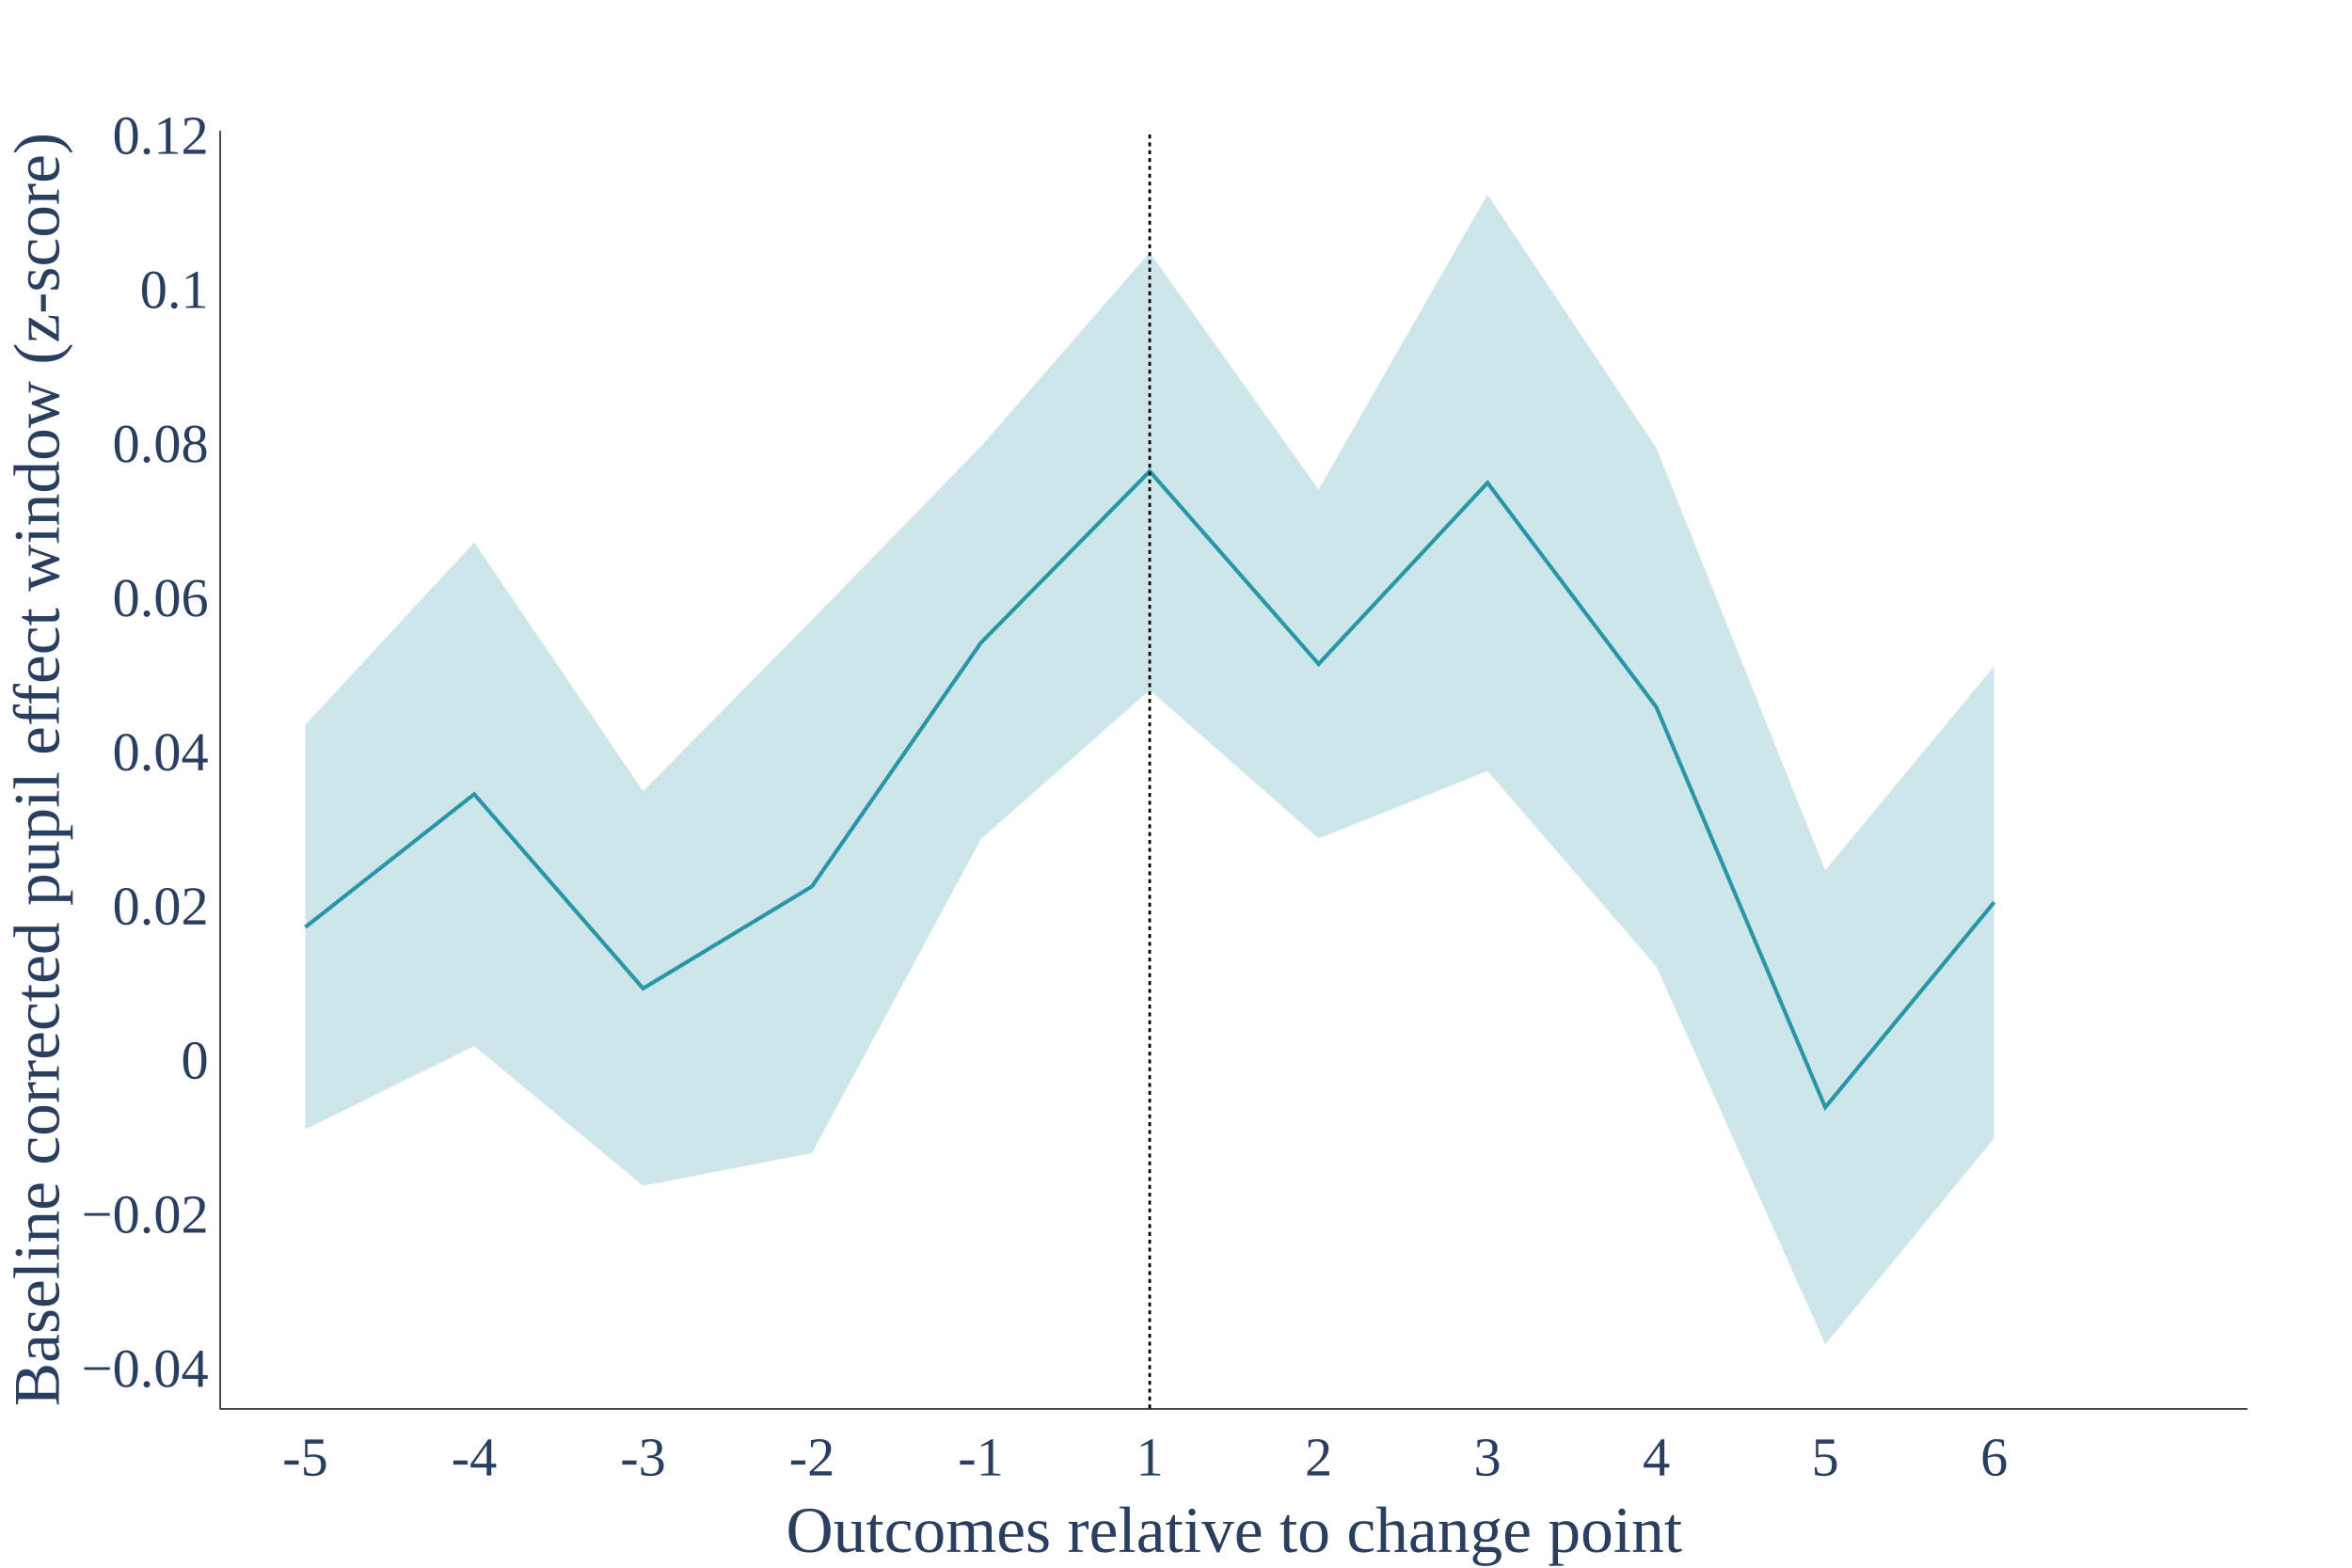
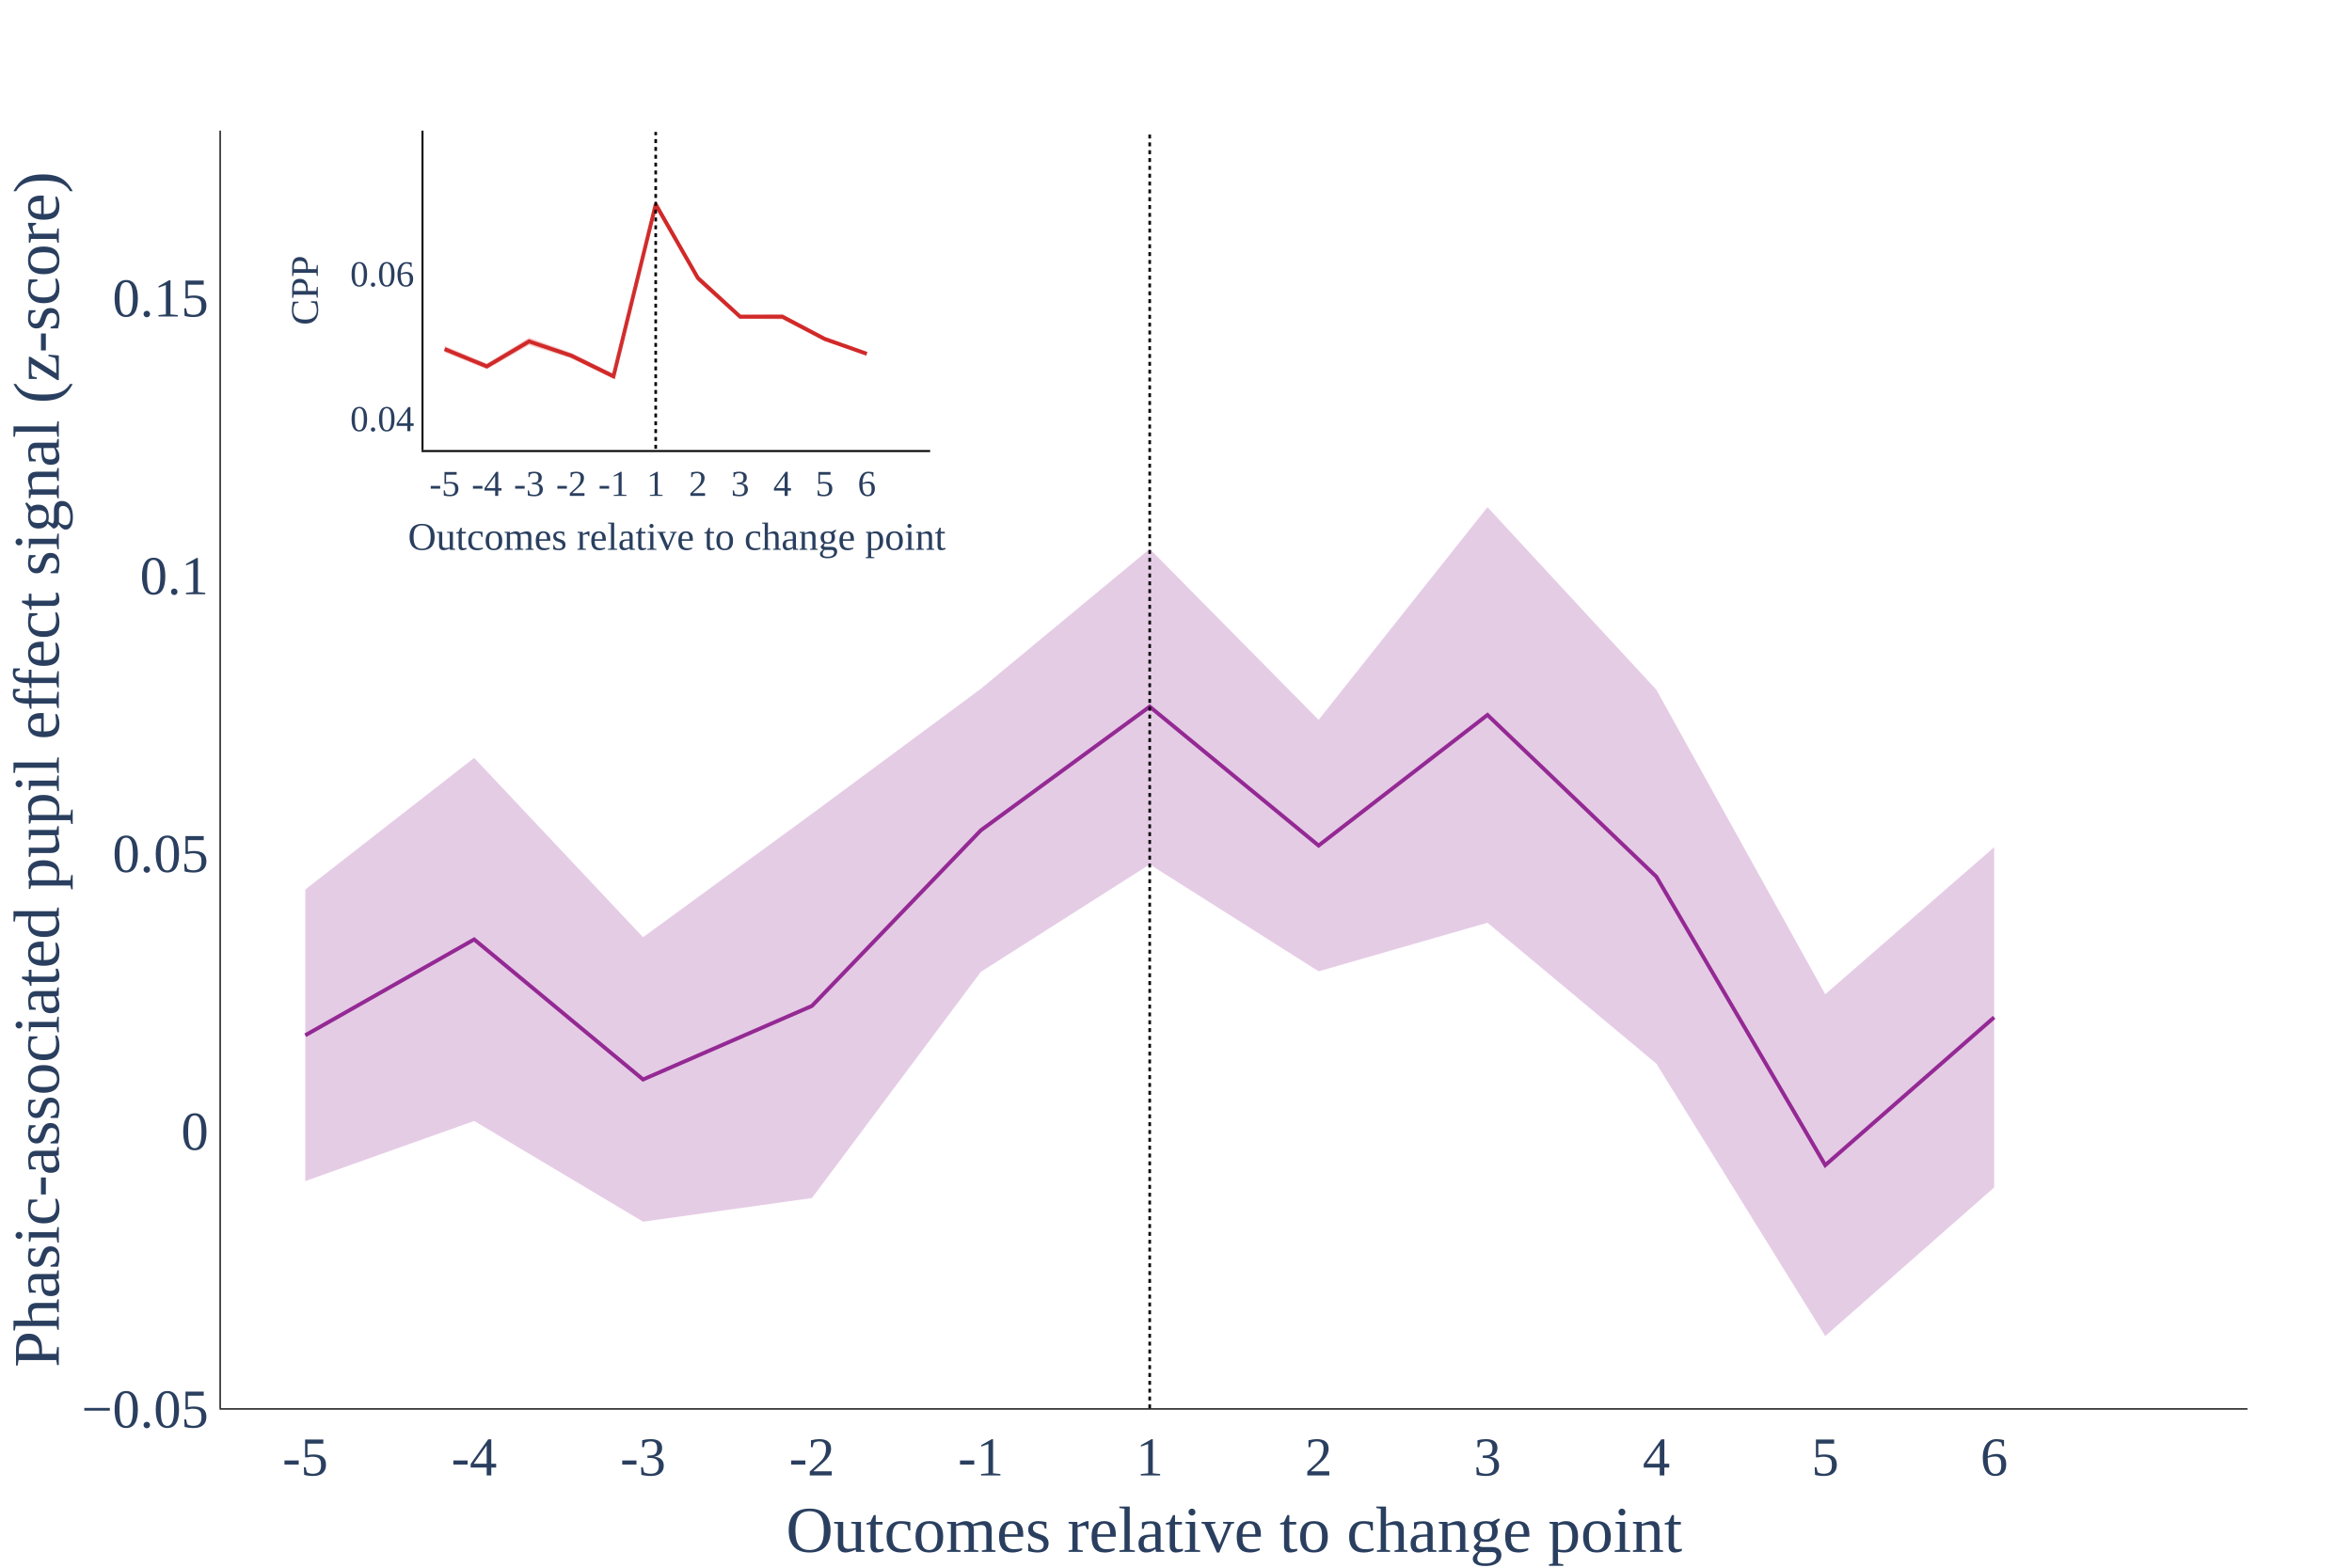
<svg xmlns="http://www.w3.org/2000/svg" class="main-svg" width="1800" height="1200" style="" viewBox="0 0 1800 1200">
  <rect x="0" y="0" width="1800" height="1200" style="fill: rgb(255, 255, 255); fill-opacity: 1;" />
-   <defs id="defs-8c29ef">
+   <defs id="defs-5107c9">
    <g class="clips">
-       <clipPath id="clip8c29efxyplot" class="plotclip">
+       <clipPath id="clip5107c9xyplot" class="plotclip">
        <rect width="1551" height="978" />
      </clipPath>
-       <clipPath class="axesclip" id="clip8c29efx">
+       <clipPath id="clip5107c9x2y2plot" class="plotclip">
+         <rect width="387.75" height="244.5" />
+       </clipPath>
+       <clipPath class="axesclip" id="clip5107c9x">
        <rect x="169" y="0" width="1551" height="1200" />
      </clipPath>
-       <clipPath class="axesclip" id="clip8c29efy">
+       <clipPath class="axesclip" id="clip5107c9y">
        <rect x="0" y="100" width="1800" height="978" />
      </clipPath>
-       <clipPath class="axesclip" id="clip8c29efxy">
+       <clipPath class="axesclip" id="clip5107c9xy">
        <rect x="169" y="100" width="1551" height="978" />
+       </clipPath>
+       <clipPath class="axesclip" id="clip5107c9y2">
+         <rect x="0" y="100" width="1800" height="244.5" />
+       </clipPath>
+       <clipPath class="axesclip" id="clip5107c9xy2">
+         <rect x="169" y="100" width="1551" height="244.5" />
+       </clipPath>
+       <clipPath class="axesclip" id="clip5107c9x2">
+         <rect x="324.1" y="0" width="387.75" height="1200" />
+       </clipPath>
+       <clipPath class="axesclip" id="clip5107c9x2y">
+         <rect x="324.1" y="100" width="387.75" height="978" />
+       </clipPath>
+       <clipPath class="axesclip" id="clip5107c9x2y2">
+         <rect x="324.1" y="100" width="387.75" height="244.5" />
      </clipPath>
    </g>
    <g class="gradients" />
    <g class="patterns" />
  </defs>
  <g class="bglayer">
    <rect class="bg" x="169" y="100" width="1551" height="978" style="fill: rgb(255, 255, 255); fill-opacity: 1; stroke-width: 0;" />
  </g>
  <g class="layer-below">
    <g class="imagelayer" />
    <g class="shapelayer" />
  </g>
  <g class="cartesianlayer">
    <g class="subplot xy">
      <g class="layer-subplot">
        <g class="shapelayer" />
        <g class="imagelayer" />
      </g>
      <g class="minor-gridlayer">
        <g class="x" />
        <g class="y" />
      </g>
      <g class="gridlayer">
        <g class="x">
          <path class="xgrid crisp" transform="translate(233.63,0)" d="M0,100v978" style="stroke: rgb(255, 255, 255); stroke-opacity: 1; stroke-width: 1px;" />
          <path class="xgrid crisp" transform="translate(362.88,0)" d="M0,100v978" style="stroke: rgb(255, 255, 255); stroke-opacity: 1; stroke-width: 1px;" />
          <path class="xgrid crisp" transform="translate(492.13,0)" d="M0,100v978" style="stroke: rgb(255, 255, 255); stroke-opacity: 1; stroke-width: 1px;" />
          <path class="xgrid crisp" transform="translate(621.38,0)" d="M0,100v978" style="stroke: rgb(255, 255, 255); stroke-opacity: 1; stroke-width: 1px;" />
          <path class="xgrid crisp" transform="translate(750.63,0)" d="M0,100v978" style="stroke: rgb(255, 255, 255); stroke-opacity: 1; stroke-width: 1px;" />
          <path class="xgrid crisp" transform="translate(1009.13,0)" d="M0,100v978" style="stroke: rgb(255, 255, 255); stroke-opacity: 1; stroke-width: 1px;" />
          <path class="xgrid crisp" transform="translate(1138.38,0)" d="M0,100v978" style="stroke: rgb(255, 255, 255); stroke-opacity: 1; stroke-width: 1px;" />
          <path class="xgrid crisp" transform="translate(1267.63,0)" d="M0,100v978" style="stroke: rgb(255, 255, 255); stroke-opacity: 1; stroke-width: 1px;" />
          <path class="xgrid crisp" transform="translate(1396.88,0)" d="M0,100v978" style="stroke: rgb(255, 255, 255); stroke-opacity: 1; stroke-width: 1px;" />
          <path class="xgrid crisp" transform="translate(1526.13,0)" d="M0,100v978" style="stroke: rgb(255, 255, 255); stroke-opacity: 1; stroke-width: 1px;" />
        </g>
        <g class="y">
-           <path class="ygrid crisp" transform="translate(0,1046.83)" d="M169,0h1551" style="stroke: rgb(255, 255, 255); stroke-opacity: 1; stroke-width: 1px;" />
-           <path class="ygrid crisp" transform="translate(0,928.85)" d="M169,0h1551" style="stroke: rgb(255, 255, 255); stroke-opacity: 1; stroke-width: 1px;" />
-           <path class="ygrid crisp" transform="translate(0,692.9)" d="M169,0h1551" style="stroke: rgb(255, 255, 255); stroke-opacity: 1; stroke-width: 1px;" />
-           <path class="ygrid crisp" transform="translate(0,574.93)" d="M169,0h1551" style="stroke: rgb(255, 255, 255); stroke-opacity: 1; stroke-width: 1px;" />
-           <path class="ygrid crisp" transform="translate(0,456.95)" d="M169,0h1551" style="stroke: rgb(255, 255, 255); stroke-opacity: 1; stroke-width: 1px;" />
-           <path class="ygrid crisp" transform="translate(0,338.97)" d="M169,0h1551" style="stroke: rgb(255, 255, 255); stroke-opacity: 1; stroke-width: 1px;" />
-           <path class="ygrid crisp" transform="translate(0,221)" d="M169,0h1551" style="stroke: rgb(255, 255, 255); stroke-opacity: 1; stroke-width: 1px;" />
-           <path class="ygrid crisp" transform="translate(0,103.02)" d="M169,0h1551" style="stroke: rgb(255, 255, 255); stroke-opacity: 1; stroke-width: 1px;" />
+           <path class="ygrid crisp" transform="translate(0,652.78)" d="M169,0h1551" style="stroke: rgb(255, 255, 255); stroke-opacity: 1; stroke-width: 1px;" />
+           <path class="ygrid crisp" transform="translate(0,440.17)" d="M169,0h1551" style="stroke: rgb(255, 255, 255); stroke-opacity: 1; stroke-width: 1px;" />
+           <path class="ygrid crisp" transform="translate(0,227.57)" d="M169,0h1551" style="stroke: rgb(255, 255, 255); stroke-opacity: 1; stroke-width: 1px;" />
        </g>
      </g>
      <g class="zerolinelayer">
        <path class="xzl zl crisp" transform="translate(879.88,0)" d="M0,100v978" style="stroke: rgb(255, 255, 255); stroke-opacity: 1; stroke-width: 2px;" />
-         <path class="yzl zl crisp" transform="translate(0,810.88)" d="M169,0h1551" style="stroke: rgb(255, 255, 255); stroke-opacity: 1; stroke-width: 2px;" />
+         <path class="yzl zl crisp" transform="translate(0,865.39)" d="M169,0h1551" style="stroke: rgb(255, 255, 255); stroke-opacity: 1; stroke-width: 2px;" />
      </g>
      <g class="layer-between">
        <g class="shapelayer" />
        <g class="imagelayer" />
      </g>
      <path class="xlines-below" />
      <path class="ylines-below" />
      <g class="overlines-below" />
      <g class="xaxislayer-below" />
      <g class="yaxislayer-below" />
      <g class="overaxes-below" />
      <g class="overplot">
-         <g class="xy" transform="translate(169,100)" clip-path="url(#clip8c29efxyplot)">
+         <g class="xy" transform="translate(169,100)" clip-path="url(#clip5107c9xyplot)">
          <g class="scatterlayer mlayer">
-             <g class="trace scatter tracee9c4cf" style="stroke-miterlimit: 2; opacity: 1;">
+             <g class="trace scatter trace3ac93e" style="stroke-miterlimit: 2; opacity: 1;">
              <g class="fills">
                <g>
-                   <path class="js-fill" d="M64.63,764.51L193.88,700.7L323.13,807.65L452.38,782.55L581.63,542.37L710.88,428.22L840.13,541.79L969.38,490.2L1098.63,639.85L1227.88,929.1L1357.13,771.26L1357.13,409.99L1227.88,566.14L1098.63,242.82L969.38,48.9L840.13,274.74L710.88,93.24L581.63,241.8L452.38,374.53L323.13,505.6L193.88,315.15L64.63,454.91Z" style="fill: rgb(0, 130, 150); fill-opacity: 0.2; stroke-width: 0;" />
+                   <path class="js-fill" d="M64.63,804.05L193.88,758.05L323.13,835.15L452.38,817.06L581.63,643.92L710.88,561.64L840.13,643.5L969.38,606.31L1098.63,714.19L1227.88,922.7L1357.13,808.92L1357.13,548.49L1227.88,661.06L1098.63,427.99L969.38,288.2L840.13,451L710.88,320.16L581.63,427.25L452.38,522.93L323.13,617.42L193.88,480.13L64.63,580.88Z" style="fill: rgb(128, 0, 128); fill-opacity: 0.2; stroke-width: 0;" />
                </g>
              </g>
              <g class="errorbars" />
              <g class="lines">
-                 <path class="js-line" d="M64.63,764.51L193.88,700.7L323.13,807.65L452.38,782.55L581.63,542.37L710.88,428.22L840.13,541.79L969.38,490.2L1098.63,639.85L1227.88,929.1L1357.13,771.26L1357.13,409.99L1227.88,566.14L1098.63,242.82L969.38,48.9L840.13,274.74L710.88,93.24L581.63,241.8L452.38,374.53L323.13,505.6L193.88,315.15L64.63,454.91" style="vector-effect: none; fill: none; stroke: rgb(255, 255, 255); stroke-opacity: 0; stroke-width: 2px; opacity: 1;" />
+                 <path class="js-line" d="M64.63,804.05L193.88,758.05L323.13,835.15L452.38,817.06L581.63,643.92L710.88,561.64L840.13,643.5L969.38,606.31L1098.63,714.19L1227.88,922.7L1357.13,808.92L1357.13,548.49L1227.88,661.06L1098.63,427.99L969.38,288.2L840.13,451L710.88,320.16L581.63,427.25L452.38,522.93L323.13,617.42L193.88,480.13L64.63,580.88" style="vector-effect: none; fill: none; stroke: rgb(255, 255, 255); stroke-opacity: 0; stroke-width: 2px; opacity: 1;" />
              </g>
              <g class="points" />
              <g class="text" />
            </g>
-             <g class="trace scatter tracec62add" style="stroke-miterlimit: 2; opacity: 1;">
+             <g class="trace scatter trace0d5159" style="stroke-miterlimit: 2; opacity: 1;">
              <g class="fills" />
              <g class="errorbars" />
              <g class="lines">
-                 <path class="js-line" d="M64.63,609.71L193.88,507.92L323.13,656.63L452.38,578.54L581.63,392.08L710.88,260.73L840.13,408.26L969.38,269.55L1098.63,441.33L1227.88,747.62L1357.13,590.62" style="vector-effect: none; fill: none; stroke: rgb(0, 130, 150); stroke-opacity: 0.8; stroke-width: 3px; opacity: 1;" />
+                 <path class="js-line" d="M64.63,692.46L193.88,619.09L323.13,726.29L452.38,670L581.63,535.59L710.88,440.9L840.13,547.25L969.38,447.26L1098.63,571.09L1227.88,791.88L1357.13,678.71" style="vector-effect: none; fill: none; stroke: rgb(128, 0, 128); stroke-opacity: 0.8; stroke-width: 3px; opacity: 1;" />
              </g>
              <g class="points" />
              <g class="text" />
            </g>
          </g>
        </g>
      </g>
      <path class="xlines-above crisp" d="M168,1078.5H1720" style="fill: none; stroke-width: 1px; stroke: rgb(0, 0, 0); stroke-opacity: 1;" />
      <path class="ylines-above crisp" d="M168.5,100V1078" style="fill: none; stroke-width: 1px; stroke: rgb(0, 0, 0); stroke-opacity: 1;" />
      <g class="overlines-above" />
      <g class="xaxislayer-above">
        <g class="xtick">
          <text text-anchor="middle" x="0" y="1129.4" transform="translate(233.63,0)" style="font-family: 'Times New Roman'; font-size: 42px; fill: rgb(42, 63, 95); fill-opacity: 1; white-space: pre; opacity: 1;">-5</text>
        </g>
        <g class="xtick">
          <text text-anchor="middle" x="0" y="1129.4" style="font-family: 'Times New Roman'; font-size: 42px; fill: rgb(42, 63, 95); fill-opacity: 1; white-space: pre; opacity: 1;" transform="translate(362.88,0)">-4</text>
        </g>
        <g class="xtick">
          <text text-anchor="middle" x="0" y="1129.4" style="font-family: 'Times New Roman'; font-size: 42px; fill: rgb(42, 63, 95); fill-opacity: 1; white-space: pre; opacity: 1;" transform="translate(492.13,0)">-3</text>
        </g>
        <g class="xtick">
          <text text-anchor="middle" x="0" y="1129.4" style="font-family: 'Times New Roman'; font-size: 42px; fill: rgb(42, 63, 95); fill-opacity: 1; white-space: pre; opacity: 1;" transform="translate(621.38,0)">-2</text>
        </g>
        <g class="xtick">
          <text text-anchor="middle" x="0" y="1129.4" style="font-family: 'Times New Roman'; font-size: 42px; fill: rgb(42, 63, 95); fill-opacity: 1; white-space: pre; opacity: 1;" transform="translate(750.63,0)">-1</text>
        </g>
        <g class="xtick">
          <text text-anchor="middle" x="0" y="1129.4" style="font-family: 'Times New Roman'; font-size: 42px; fill: rgb(42, 63, 95); fill-opacity: 1; white-space: pre; opacity: 1;" transform="translate(879.88,0)">1</text>
        </g>
        <g class="xtick">
          <text text-anchor="middle" x="0" y="1129.4" style="font-family: 'Times New Roman'; font-size: 42px; fill: rgb(42, 63, 95); fill-opacity: 1; white-space: pre; opacity: 1;" transform="translate(1009.13,0)">2</text>
        </g>
        <g class="xtick">
          <text text-anchor="middle" x="0" y="1129.4" style="font-family: 'Times New Roman'; font-size: 42px; fill: rgb(42, 63, 95); fill-opacity: 1; white-space: pre; opacity: 1;" transform="translate(1138.38,0)">3</text>
        </g>
        <g class="xtick">
          <text text-anchor="middle" x="0" y="1129.4" style="font-family: 'Times New Roman'; font-size: 42px; fill: rgb(42, 63, 95); fill-opacity: 1; white-space: pre; opacity: 1;" transform="translate(1267.63,0)">4</text>
        </g>
        <g class="xtick">
          <text text-anchor="middle" x="0" y="1129.4" style="font-family: 'Times New Roman'; font-size: 42px; fill: rgb(42, 63, 95); fill-opacity: 1; white-space: pre; opacity: 1;" transform="translate(1396.88,0)">5</text>
        </g>
        <g class="xtick">
          <text text-anchor="middle" x="0" y="1129.4" style="font-family: 'Times New Roman'; font-size: 42px; fill: rgb(42, 63, 95); fill-opacity: 1; white-space: pre; opacity: 1;" transform="translate(1526.13,0)">6</text>
        </g>
      </g>
      <g class="yaxislayer-above">
        <g class="ytick">
-           <text text-anchor="end" x="159.6" y="14.7" transform="translate(0,1046.83)" style="font-family: 'Times New Roman'; font-size: 42px; fill: rgb(42, 63, 95); fill-opacity: 1; white-space: pre; opacity: 1;">−0.04</text>
-         </g>
-         <g class="ytick">
-           <text text-anchor="end" x="159.6" y="14.7" style="font-family: 'Times New Roman'; font-size: 42px; fill: rgb(42, 63, 95); fill-opacity: 1; white-space: pre; opacity: 1;" transform="translate(0,928.85)">−0.02</text>
-         </g>
-         <g class="ytick">
-           <text text-anchor="end" x="159.6" y="14.7" style="font-family: 'Times New Roman'; font-size: 42px; fill: rgb(42, 63, 95); fill-opacity: 1; white-space: pre; opacity: 1;" transform="translate(0,810.88)">0</text>
-         </g>
-         <g class="ytick">
-           <text text-anchor="end" x="159.6" y="14.7" style="font-family: 'Times New Roman'; font-size: 42px; fill: rgb(42, 63, 95); fill-opacity: 1; white-space: pre; opacity: 1;" transform="translate(0,692.9)">0.02</text>
-         </g>
-         <g class="ytick">
-           <text text-anchor="end" x="159.6" y="14.7" style="font-family: 'Times New Roman'; font-size: 42px; fill: rgb(42, 63, 95); fill-opacity: 1; white-space: pre; opacity: 1;" transform="translate(0,574.93)">0.04</text>
-         </g>
-         <g class="ytick">
-           <text text-anchor="end" x="159.6" y="14.7" style="font-family: 'Times New Roman'; font-size: 42px; fill: rgb(42, 63, 95); fill-opacity: 1; white-space: pre; opacity: 1;" transform="translate(0,456.95)">0.06</text>
-         </g>
-         <g class="ytick">
-           <text text-anchor="end" x="159.6" y="14.7" style="font-family: 'Times New Roman'; font-size: 42px; fill: rgb(42, 63, 95); fill-opacity: 1; white-space: pre; opacity: 1;" transform="translate(0,338.97)">0.08</text>
-         </g>
-         <g class="ytick">
-           <text text-anchor="end" x="159.6" y="14.7" style="font-family: 'Times New Roman'; font-size: 42px; fill: rgb(42, 63, 95); fill-opacity: 1; white-space: pre; opacity: 1;" transform="translate(0,221)">0.1</text>
-         </g>
-         <g class="ytick">
-           <text text-anchor="end" x="159.6" y="14.7" style="font-family: 'Times New Roman'; font-size: 42px; fill: rgb(42, 63, 95); fill-opacity: 1; white-space: pre; opacity: 1;" transform="translate(0,103.02)">0.12</text>
+           <text text-anchor="end" x="159.6" y="14.7" transform="translate(0,1078)" style="font-family: 'Times New Roman'; font-size: 42px; fill: rgb(42, 63, 95); fill-opacity: 1; white-space: pre; opacity: 1;">−0.05</text>
+         </g>
+         <g class="ytick">
+           <text text-anchor="end" x="159.6" y="14.7" style="font-family: 'Times New Roman'; font-size: 42px; fill: rgb(42, 63, 95); fill-opacity: 1; white-space: pre; opacity: 1;" transform="translate(0,865.39)">0</text>
+         </g>
+         <g class="ytick">
+           <text text-anchor="end" x="159.6" y="14.7" style="font-family: 'Times New Roman'; font-size: 42px; fill: rgb(42, 63, 95); fill-opacity: 1; white-space: pre; opacity: 1;" transform="translate(0,652.78)">0.05</text>
+         </g>
+         <g class="ytick">
+           <text text-anchor="end" x="159.6" y="14.7" style="font-family: 'Times New Roman'; font-size: 42px; fill: rgb(42, 63, 95); fill-opacity: 1; white-space: pre; opacity: 1;" transform="translate(0,440.17)">0.1</text>
+         </g>
+         <g class="ytick">
+           <text text-anchor="end" x="159.6" y="14.7" style="font-family: 'Times New Roman'; font-size: 42px; fill: rgb(42, 63, 95); fill-opacity: 1; white-space: pre; opacity: 1;" transform="translate(0,227.57)">0.15</text>
+         </g>
+       </g>
+       <g class="overaxes-above" />
+     </g>
+     <g class="subplot x2y2">
+       <rect class="bg" x="324.1" y="100" width="387.75" height="244.5" style="fill: rgb(255, 255, 255); fill-opacity: 1; stroke-width: 0;" />
+       <g class="layer-subplot">
+         <g class="shapelayer" />
+         <g class="imagelayer" />
+       </g>
+       <g class="minor-gridlayer">
+         <g class="x2" />
+         <g class="y2" />
+       </g>
+       <g class="gridlayer">
+         <g class="x2">
+           <path class="x2grid crisp" transform="translate(340.26,0)" d="M0,100v244.5" style="stroke: rgb(255, 255, 255); stroke-opacity: 1; stroke-width: 1px;" />
+           <path class="x2grid crisp" transform="translate(372.57,0)" d="M0,100v244.5" style="stroke: rgb(255, 255, 255); stroke-opacity: 1; stroke-width: 1px;" />
+           <path class="x2grid crisp" transform="translate(404.88,0)" d="M0,100v244.5" style="stroke: rgb(255, 255, 255); stroke-opacity: 1; stroke-width: 1px;" />
+           <path class="x2grid crisp" transform="translate(437.19,0)" d="M0,100v244.5" style="stroke: rgb(255, 255, 255); stroke-opacity: 1; stroke-width: 1px;" />
+           <path class="x2grid crisp" transform="translate(469.51,0)" d="M0,100v244.5" style="stroke: rgb(255, 255, 255); stroke-opacity: 1; stroke-width: 1px;" />
+           <path class="x2grid crisp" transform="translate(534.13,0)" d="M0,100v244.5" style="stroke: rgb(255, 255, 255); stroke-opacity: 1; stroke-width: 1px;" />
+           <path class="x2grid crisp" transform="translate(566.44,0)" d="M0,100v244.5" style="stroke: rgb(255, 255, 255); stroke-opacity: 1; stroke-width: 1px;" />
+           <path class="x2grid crisp" transform="translate(598.76,0)" d="M0,100v244.5" style="stroke: rgb(255, 255, 255); stroke-opacity: 1; stroke-width: 1px;" />
+           <path class="x2grid crisp" transform="translate(631.07,0)" d="M0,100v244.5" style="stroke: rgb(255, 255, 255); stroke-opacity: 1; stroke-width: 1px;" />
+           <path class="x2grid crisp" transform="translate(663.38,0)" d="M0,100v244.5" style="stroke: rgb(255, 255, 255); stroke-opacity: 1; stroke-width: 1px;" />
+         </g>
+         <g class="y2">
+           <path class="y2grid crisp" transform="translate(0,320.24)" d="M324.1,0h387.75" style="stroke: rgb(255, 255, 255); stroke-opacity: 1; stroke-width: 1px;" />
+           <path class="y2grid crisp" transform="translate(0,209.38)" d="M324.1,0h387.75" style="stroke: rgb(255, 255, 255); stroke-opacity: 1; stroke-width: 1px;" />
+         </g>
+       </g>
+       <g class="zerolinelayer">
+         <path class="x2zl zl crisp" transform="translate(501.82,0)" d="M0,100v244.5" style="stroke: rgb(255, 255, 255); stroke-opacity: 1; stroke-width: 2px;" />
+       </g>
+       <g class="layer-between">
+         <g class="shapelayer" />
+         <g class="imagelayer" />
+       </g>
+       <path class="xlines-below" />
+       <path class="ylines-below" />
+       <g class="overlines-below" />
+       <g class="xaxislayer-below" />
+       <g class="yaxislayer-below" />
+       <g class="overaxes-below" />
+       <g class="overplot">
+         <g class="x2y2" transform="translate(324.1,100)" clip-path="url(#clip5107c9x2y2plot)">
+           <g class="scatterlayer mlayer">
+             <g class="trace scatter traced13685" style="stroke-miterlimit: 2; opacity: 1;">
+               <g class="fills" />
+               <g class="errorbars" />
+               <g class="lines">
+                 <path class="js-line" d="M16.16,167.21L48.47,180.45L80.78,161.33L113.09,172.22L145.41,188.07L177.72,56.43L210.03,112.89L242.34,142.43L274.66,142.42L306.97,159.41L339.28,170.83" style="vector-effect: none; fill: none; stroke: rgb(200, 0, 0); stroke-opacity: 0.8; stroke-width: 3px; opacity: 1;" />
+               </g>
+               <g class="points" />
+               <g class="text" />
+             </g>
+             <g class="trace scatter trace2b5300" style="stroke-miterlimit: 2; opacity: 1;">
+               <g class="fills">
+                 <g>
+                   <path class="js-fill" d="M16.16,169.68L48.47,182.69L80.78,164.18L113.09,174.44L145.41,190.11L177.72,59.56L210.03,115.43L242.34,144.04L274.66,144.47L306.97,161.12L339.28,172.06L339.28,169.6L306.97,157.71L274.66,140.36L242.34,140.83L210.03,110.34L177.72,53.3L145.41,186.03L113.09,170L80.78,158.47L48.47,178.22L16.16,164.74Z" style="fill: rgb(200, 0, 0); fill-opacity: 0.2; stroke-width: 0;" />
+                 </g>
+               </g>
+               <g class="errorbars" />
+               <g class="lines">
+                 <path class="js-line" d="M16.16,169.68L48.47,182.69L80.78,164.18L113.09,174.44L145.41,190.11L177.72,59.56L210.03,115.43L242.34,144.04L274.66,144.47L306.97,161.12L339.28,172.06L339.28,169.6L306.97,157.71L274.66,140.36L242.34,140.83L210.03,110.34L177.72,53.3L145.41,186.03L113.09,170L80.78,158.47L48.47,178.22L16.16,164.74" style="vector-effect: none; fill: none; stroke: rgb(255, 255, 255); stroke-opacity: 0; stroke-width: 2px; opacity: 1;" />
+               </g>
+               <g class="points" />
+               <g class="text" />
+             </g>
+           </g>
+         </g>
+       </g>
+       <path class="xlines-above crisp" d="M322.6,345.25H711.85" style="fill: none; stroke-width: 1.5px; stroke: rgb(0, 0, 0); stroke-opacity: 1;" />
+       <path class="ylines-above crisp" d="M323.35,100V344.5" style="fill: none; stroke-width: 1.5px; stroke: rgb(0, 0, 0); stroke-opacity: 1;" />
+       <g class="overlines-above" />
+       <g class="xaxislayer-above">
+         <g class="x2tick">
+           <text text-anchor="middle" x="0" y="379.6" transform="translate(340.26,0)" style="font-family: 'Times New Roman'; font-size: 28px; fill: rgb(42, 63, 95); fill-opacity: 1; white-space: pre; opacity: 1;">-5</text>
+         </g>
+         <g class="x2tick">
+           <text text-anchor="middle" x="0" y="379.6" style="font-family: 'Times New Roman'; font-size: 28px; fill: rgb(42, 63, 95); fill-opacity: 1; white-space: pre; opacity: 1;" transform="translate(372.57,0)">-4</text>
+         </g>
+         <g class="x2tick">
+           <text text-anchor="middle" x="0" y="379.6" style="font-family: 'Times New Roman'; font-size: 28px; fill: rgb(42, 63, 95); fill-opacity: 1; white-space: pre; opacity: 1;" transform="translate(404.88,0)">-3</text>
+         </g>
+         <g class="x2tick">
+           <text text-anchor="middle" x="0" y="379.6" style="font-family: 'Times New Roman'; font-size: 28px; fill: rgb(42, 63, 95); fill-opacity: 1; white-space: pre; opacity: 1;" transform="translate(437.19,0)">-2</text>
+         </g>
+         <g class="x2tick">
+           <text text-anchor="middle" x="0" y="379.6" style="font-family: 'Times New Roman'; font-size: 28px; fill: rgb(42, 63, 95); fill-opacity: 1; white-space: pre; opacity: 1;" transform="translate(469.51,0)">-1</text>
+         </g>
+         <g class="x2tick">
+           <text text-anchor="middle" x="0" y="379.6" style="font-family: 'Times New Roman'; font-size: 28px; fill: rgb(42, 63, 95); fill-opacity: 1; white-space: pre; opacity: 1;" transform="translate(501.82,0)">1</text>
+         </g>
+         <g class="x2tick">
+           <text text-anchor="middle" x="0" y="379.6" style="font-family: 'Times New Roman'; font-size: 28px; fill: rgb(42, 63, 95); fill-opacity: 1; white-space: pre; opacity: 1;" transform="translate(534.13,0)">2</text>
+         </g>
+         <g class="x2tick">
+           <text text-anchor="middle" x="0" y="379.6" style="font-family: 'Times New Roman'; font-size: 28px; fill: rgb(42, 63, 95); fill-opacity: 1; white-space: pre; opacity: 1;" transform="translate(566.44,0)">3</text>
+         </g>
+         <g class="x2tick">
+           <text text-anchor="middle" x="0" y="379.6" style="font-family: 'Times New Roman'; font-size: 28px; fill: rgb(42, 63, 95); fill-opacity: 1; white-space: pre; opacity: 1;" transform="translate(598.76,0)">4</text>
+         </g>
+         <g class="x2tick">
+           <text text-anchor="middle" x="0" y="379.6" style="font-family: 'Times New Roman'; font-size: 28px; fill: rgb(42, 63, 95); fill-opacity: 1; white-space: pre; opacity: 1;" transform="translate(631.07,0)">5</text>
+         </g>
+         <g class="x2tick">
+           <text text-anchor="middle" x="0" y="379.6" style="font-family: 'Times New Roman'; font-size: 28px; fill: rgb(42, 63, 95); fill-opacity: 1; white-space: pre; opacity: 1;" transform="translate(663.38,0)">6</text>
+         </g>
+       </g>
+       <g class="yaxislayer-above">
+         <g class="y2tick">
+           <text text-anchor="end" x="317" y="9.8" transform="translate(0,320.24)" style="font-family: 'Times New Roman'; font-size: 28px; fill: rgb(42, 63, 95); fill-opacity: 1; white-space: pre; opacity: 1;">0.04</text>
+         </g>
+         <g class="y2tick">
+           <text text-anchor="end" x="317" y="9.8" style="font-family: 'Times New Roman'; font-size: 28px; fill: rgb(42, 63, 95); fill-opacity: 1; white-space: pre; opacity: 1;" transform="translate(0,209.38)">0.06</text>
        </g>
      </g>
      <g class="overaxes-above" />
    </g>
  </g>
  <g class="polarlayer" />
  <g class="smithlayer" />
  <g class="ternarylayer" />
  <g class="geolayer" />
  <g class="funnelarealayer" />
  <g class="pielayer" />
  <g class="iciclelayer" />
  <g class="treemaplayer" />
  <g class="sunburstlayer" />
  <g class="glimages" />
-   <defs id="topdefs-8c29ef">
+   <defs id="topdefs-5107c9">
    <g class="clips" />
  </defs>
  <g class="layer-above">
    <g class="imagelayer" />
    <g class="shapelayer">
-       <g class="shape-group" data-index="0" clip-path="url(#clip8c29efx)">
+       <g class="shape-group" data-index="0" clip-path="url(#clip5107c9x)">
        <path data-index="0" fill-rule="evenodd" d="M879.88,1078L879.88,100" style="opacity: 1; stroke: rgb(0, 0, 0); stroke-opacity: 1; fill: rgb(0, 0, 0); fill-opacity: 0; stroke-dasharray: 3px, 3px; stroke-width: 2px;" />
+       </g>
+       <g class="shape-group" data-index="1" clip-path="url(#clip5107c9x2y2)">
+         <path data-index="1" fill-rule="evenodd" d="M501.82,343.5L501.82,101" style="opacity: 1; stroke: rgb(0, 0, 0); stroke-opacity: 1; fill: rgb(0, 0, 0); fill-opacity: 0; stroke-dasharray: 3px, 3px; stroke-width: 2px;" />
      </g>
    </g>
  </g>
  <g class="infolayer">
    <g class="g-gtitle" />
    <g class="g-xtitle">
      <text class="xtitle" x="944.5" y="1187.906" text-anchor="middle" style="opacity: 1; font-family: 'Times New Roman'; font-size: 50px; fill: rgb(42, 63, 95); fill-opacity: 1; white-space: pre;">Outcomes relative to change point</text>
    </g>
+     <g class="g-x2title">
+       <text class="x2title" x="517.975" y="420.859" text-anchor="middle" style="opacity: 1; font-family: 'Times New Roman'; font-size: 30px; fill: rgb(42, 63, 95); fill-opacity: 1; white-space: pre;">Outcomes relative to change point</text>
+     </g>
    <g class="g-ytitle" transform="translate(14.59375,0)">
-       <text class="ytitle" transform="rotate(-90,30.40625,589)" x="30.406" y="589" text-anchor="middle" style="opacity: 1; font-family: 'Times New Roman'; font-size: 50px; fill: rgb(42, 63, 95); fill-opacity: 1; white-space: pre;">Baseline corrected pupil effect window (z-score)</text>
+       <text class="ytitle" transform="rotate(-90,30.40625,589)" x="30.406" y="589" text-anchor="middle" style="opacity: 1; font-family: 'Times New Roman'; font-size: 50px; fill: rgb(42, 63, 95); fill-opacity: 1; white-space: pre;">Phasic-associated pupil effect signal (z-score)</text>
+     </g>
+     <g class="g-y2title">
+       <text class="y2title" transform="rotate(-90,243.25,222.25)" x="243.25" y="222.25" text-anchor="middle" style="opacity: 1; font-family: 'Times New Roman'; font-size: 30px; fill: rgb(42, 63, 95); fill-opacity: 1; white-space: pre;">CPP</text>
    </g>
  </g>
</svg>
